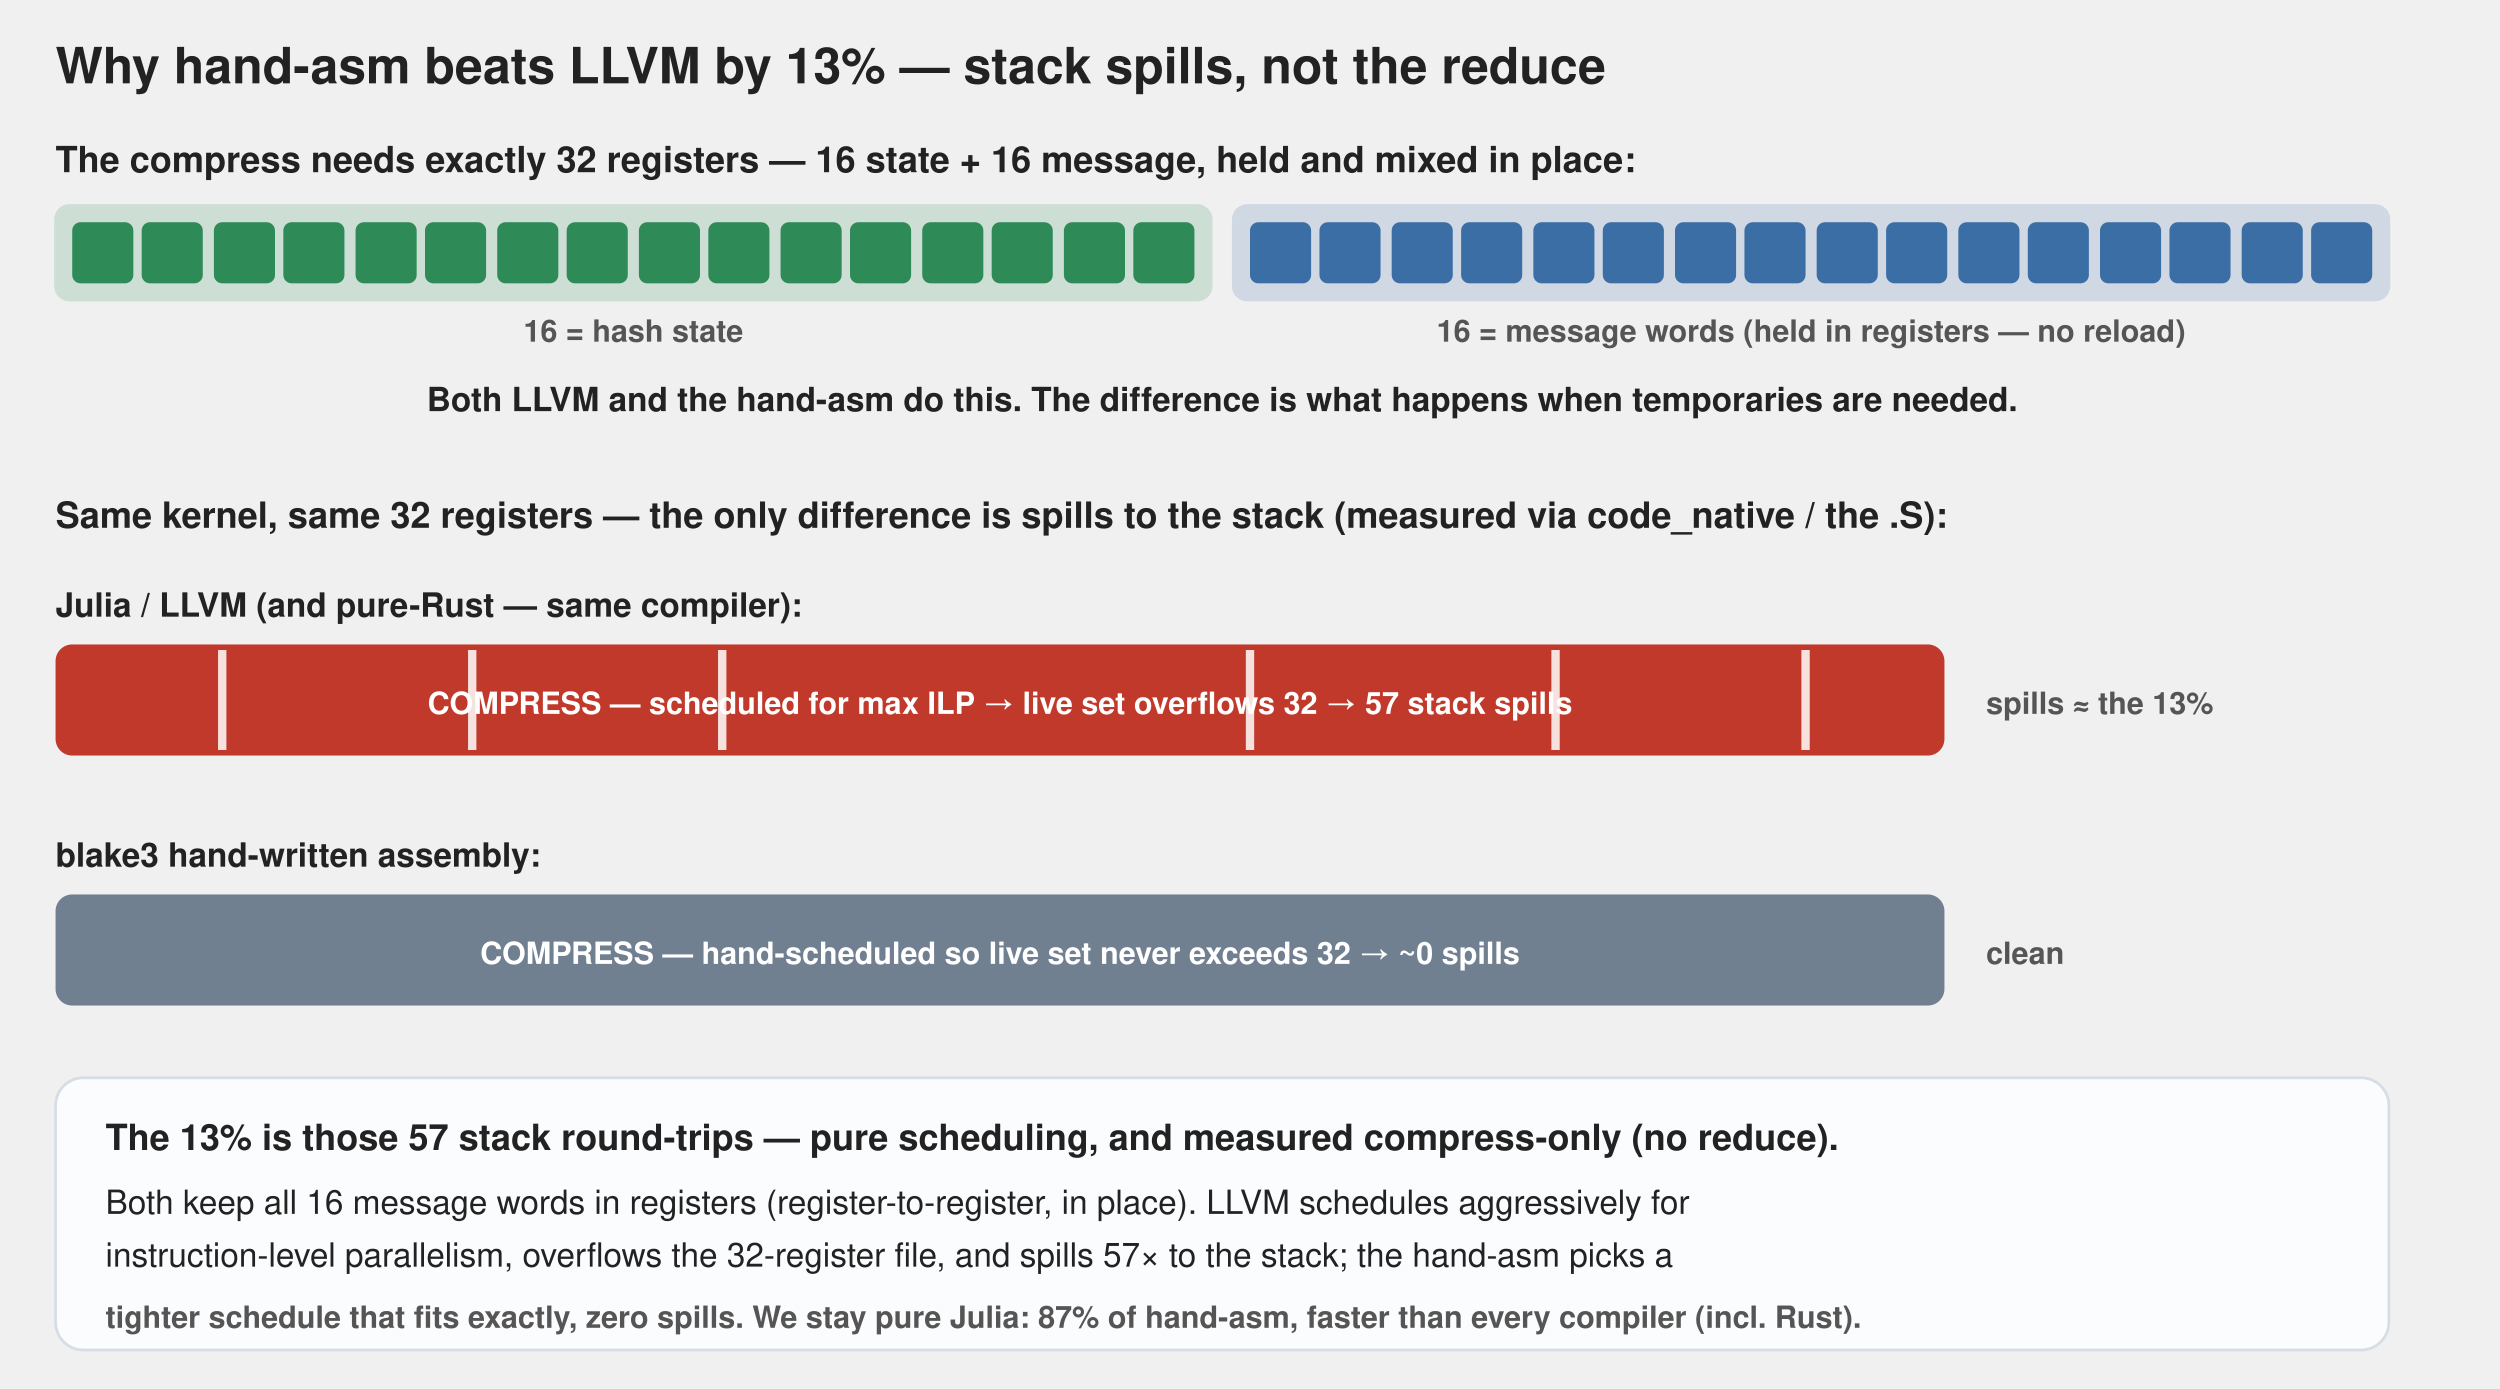
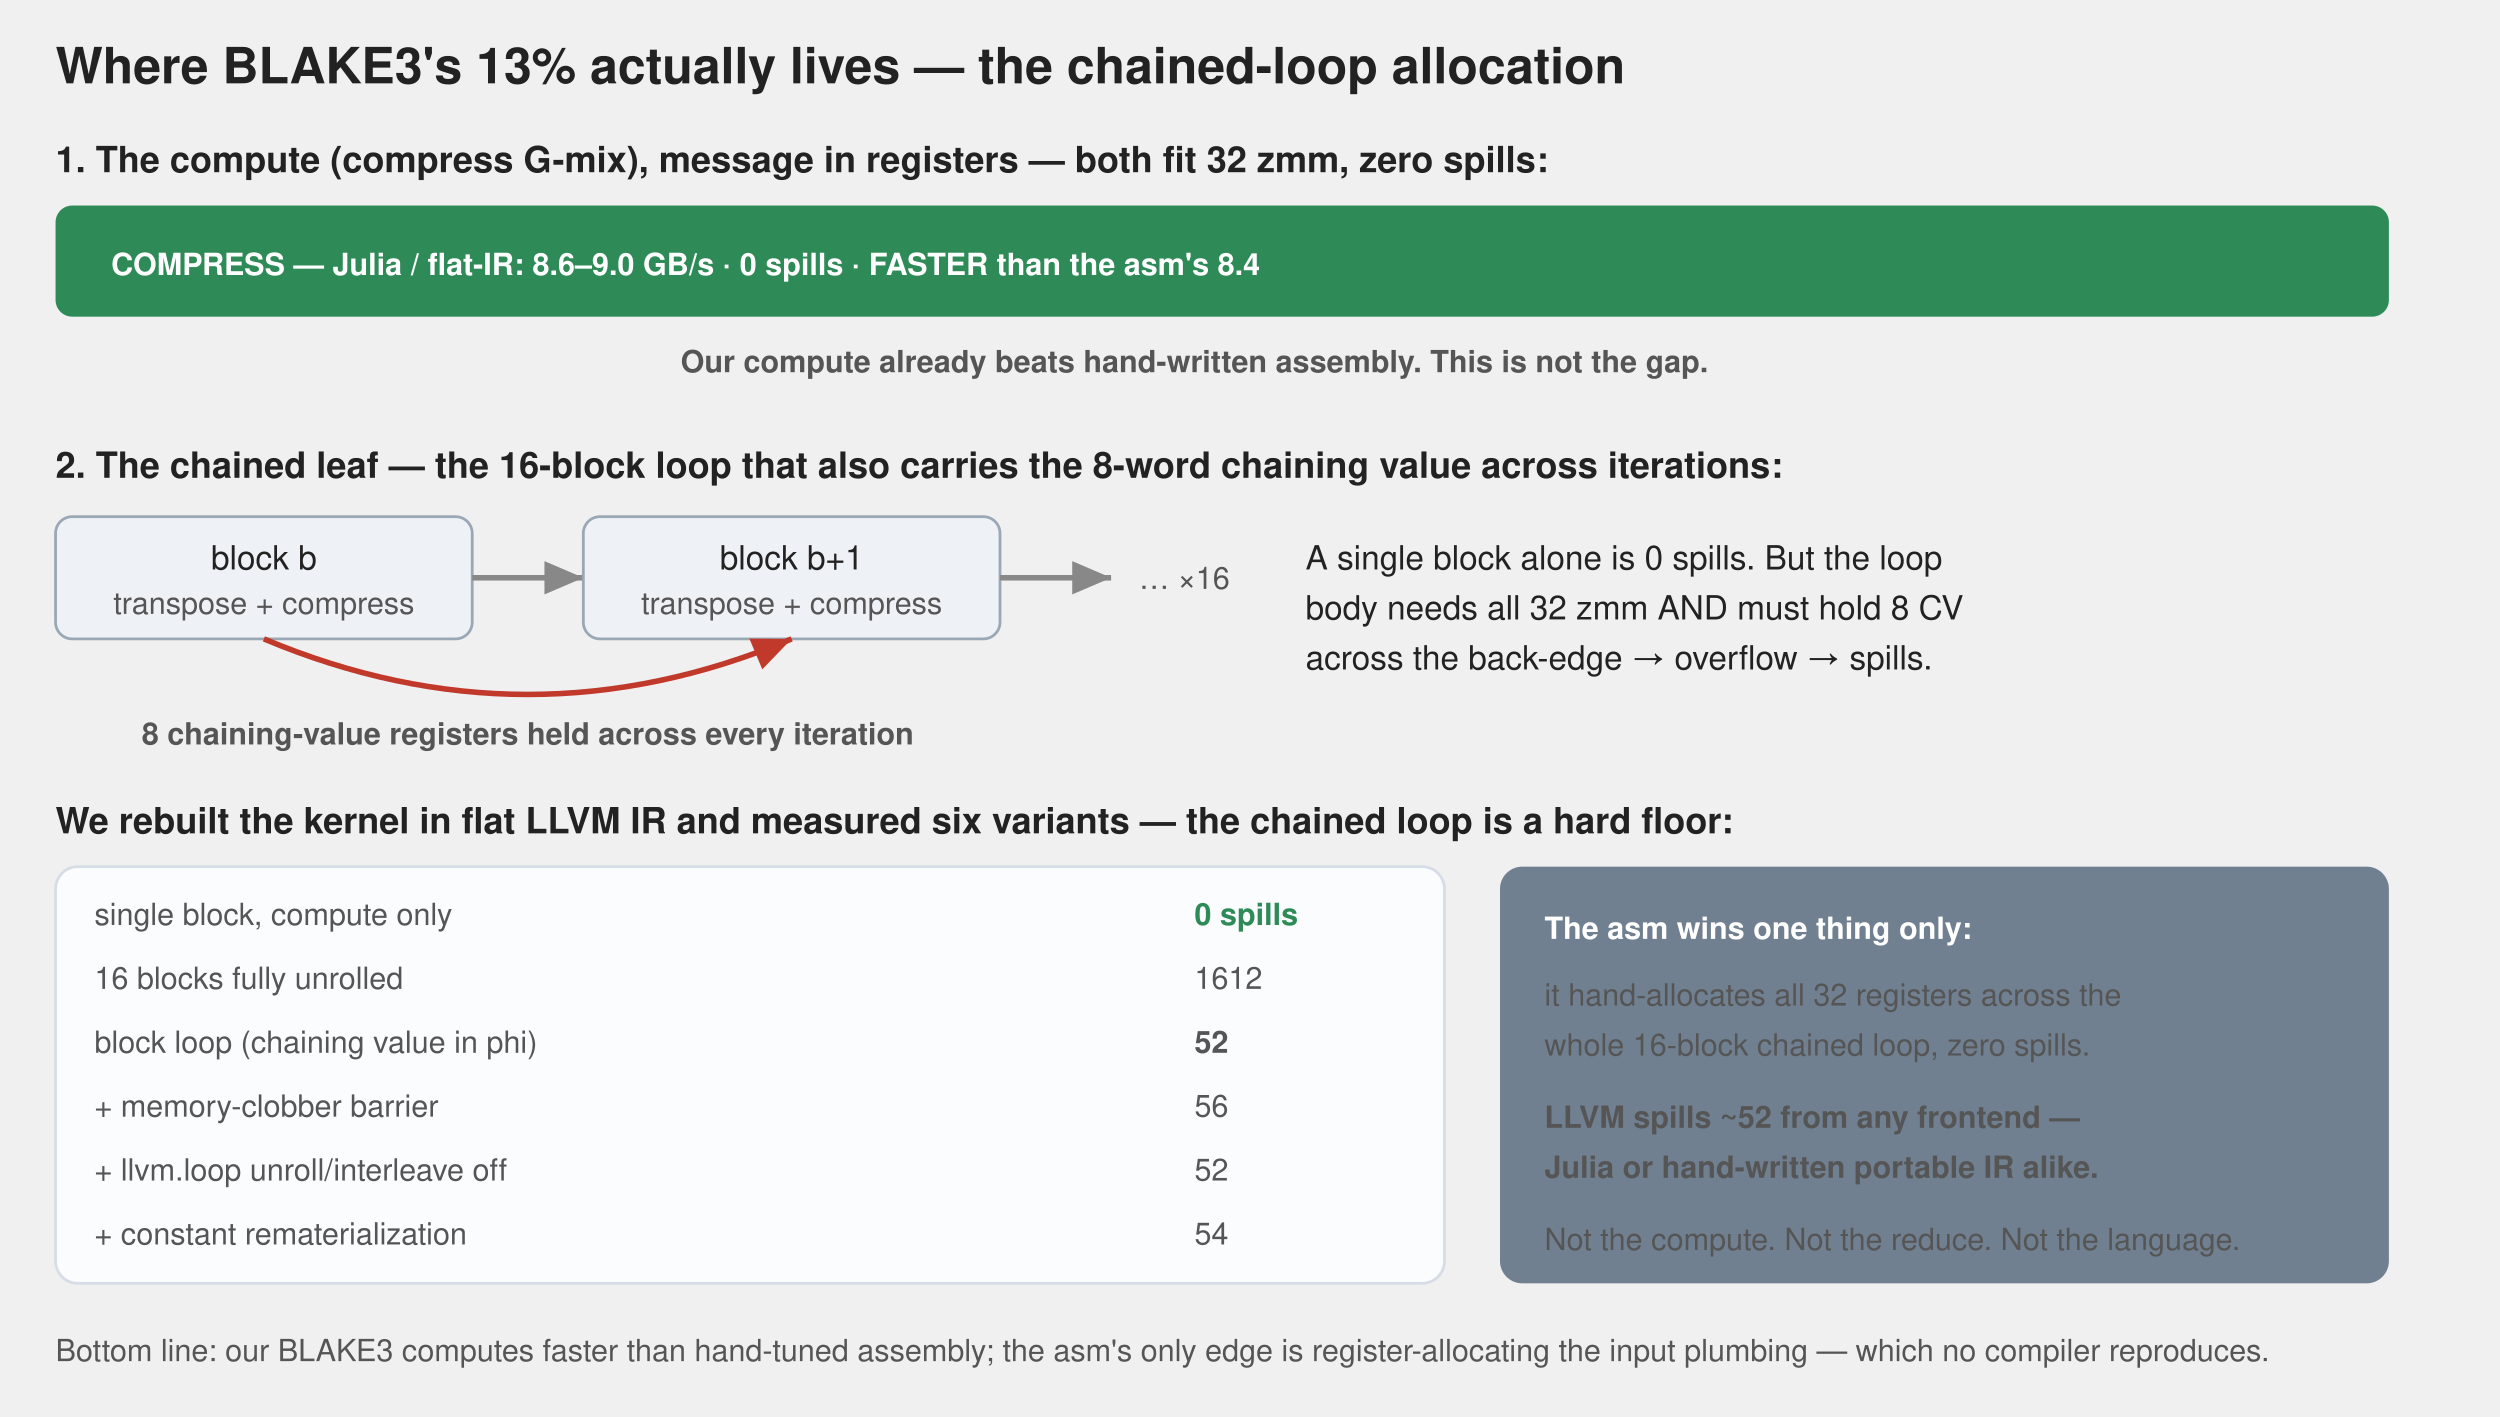
- <svg xmlns="http://www.w3.org/2000/svg" width="900" height="500" font-family="-apple-system,Segoe UI,Helvetica,Arial,sans-serif">
+ <svg xmlns="http://www.w3.org/2000/svg" width="900" height="510" font-family="-apple-system,Segoe UI,Helvetica,Arial,sans-serif">
  <style>
    .ttl{font-size:18px;font-weight:700;fill:#222}
    .h{font-size:13px;font-weight:700;fill:#222}
    .lbl{font-size:12px;fill:#222}
    .sub{font-size:11px;fill:#555}
    .tag{font-size:11px;font-weight:700;fill:#fff}
  </style>
-   <text x="20" y="30" class="ttl">Why hand-asm beats LLVM by 13% — stack spills, not the reduce</text>
-   <text x="20" y="62" class="h">The compress needs exactly 32 registers — 16 state + 16 message, held and mixed in place:</text>
+   <text x="20" y="30" class="ttl">Where BLAKE3's 13% actually lives — the chained-loop allocation</text>
+   <text x="20" y="62" class="h">1. The compute (compress G-mix), message in registers — both fit 32 zmm, zero spills:</text>
+   <rect x="20" y="74" width="840" height="40" rx="6" fill="#2e8b57" />
+   <text x="40" y="99" class="tag">COMPRESS — Julia / flat-IR: 8.6–9.0 GB/s   ·   0 spills   ·   FASTER than the asm's 8.4</text>
+   <text x="430" y="134" text-anchor="middle" class="sub" fill="#2e8b57" font-weight="700">Our compute already beats hand-written assembly. This is not the gap.</text>
+   <text x="20" y="172" class="h">2. The chained leaf — the 16-block loop that also carries the 8-word chaining value across iterations:</text>
  <g>
-     <rect x="20" y="74" width="416" height="34" rx="5" fill="#2e8b57" opacity="0.18" stroke="#2e8b57" />
-     <rect x="444" y="74" width="416" height="34" rx="5" fill="#3b6ea5" opacity="0.18" stroke="#3b6ea5" />
+     <rect x="20" y="186" width="150" height="44" rx="6" fill="#eef2f7" stroke="#9aa7b5" />
+     <text x="95" y="205" text-anchor="middle" class="lbl">block b</text>
+     <text x="95" y="221" text-anchor="middle" class="sub">transpose + compress</text>
+     <path d="M170 208 h40" stroke="#888" stroke-width="2" marker-end="url(#a)" />
+     <rect x="210" y="186" width="150" height="44" rx="6" fill="#eef2f7" stroke="#9aa7b5" />
+     <text x="285" y="205" text-anchor="middle" class="lbl">block b+1</text>
+     <text x="285" y="221" text-anchor="middle" class="sub">transpose + compress</text>
+     <path d="M360 208 h40" stroke="#888" stroke-width="2" marker-end="url(#a)" />
+     <text x="410" y="212" class="sub">… ×16</text>
+     <path d="M95 230 q95 40 190 0" stroke="#c0392b" stroke-width="2" fill="none" marker-end="url(#r)" />
+     <text x="190" y="268" text-anchor="middle" class="sub" fill="#c0392b" font-weight="700">8 chaining-value registers held across every iteration</text>
  </g>
-   <g>
-     <g>
-       <rect x="26" y="80" width="22" height="22" rx="3" fill="#2e8b57" />
-       <rect x="51" y="80" width="22" height="22" rx="3" fill="#2e8b57" />
-       <rect x="77" y="80" width="22" height="22" rx="3" fill="#2e8b57" />
-       <rect x="102" y="80" width="22" height="22" rx="3" fill="#2e8b57" />
-       <rect x="128" y="80" width="22" height="22" rx="3" fill="#2e8b57" />
-       <rect x="153" y="80" width="22" height="22" rx="3" fill="#2e8b57" />
-       <rect x="179" y="80" width="22" height="22" rx="3" fill="#2e8b57" />
-       <rect x="204" y="80" width="22" height="22" rx="3" fill="#2e8b57" />
-       <rect x="230" y="80" width="22" height="22" rx="3" fill="#2e8b57" />
-       <rect x="255" y="80" width="22" height="22" rx="3" fill="#2e8b57" />
-       <rect x="281" y="80" width="22" height="22" rx="3" fill="#2e8b57" />
-       <rect x="306" y="80" width="22" height="22" rx="3" fill="#2e8b57" />
-       <rect x="332" y="80" width="22" height="22" rx="3" fill="#2e8b57" />
-       <rect x="357" y="80" width="22" height="22" rx="3" fill="#2e8b57" />
-       <rect x="383" y="80" width="22" height="22" rx="3" fill="#2e8b57" />
-       <rect x="408" y="80" width="22" height="22" rx="3" fill="#2e8b57" />
-     </g>
-     <g>
-       <rect x="450" y="80" width="22" height="22" rx="3" fill="#3b6ea5" />
-       <rect x="475" y="80" width="22" height="22" rx="3" fill="#3b6ea5" />
-       <rect x="501" y="80" width="22" height="22" rx="3" fill="#3b6ea5" />
-       <rect x="526" y="80" width="22" height="22" rx="3" fill="#3b6ea5" />
-       <rect x="552" y="80" width="22" height="22" rx="3" fill="#3b6ea5" />
-       <rect x="577" y="80" width="22" height="22" rx="3" fill="#3b6ea5" />
-       <rect x="603" y="80" width="22" height="22" rx="3" fill="#3b6ea5" />
-       <rect x="628" y="80" width="22" height="22" rx="3" fill="#3b6ea5" />
-       <rect x="654" y="80" width="22" height="22" rx="3" fill="#3b6ea5" />
-       <rect x="679" y="80" width="22" height="22" rx="3" fill="#3b6ea5" />
-       <rect x="705" y="80" width="22" height="22" rx="3" fill="#3b6ea5" />
-       <rect x="730" y="80" width="22" height="22" rx="3" fill="#3b6ea5" />
-       <rect x="756" y="80" width="22" height="22" rx="3" fill="#3b6ea5" />
-       <rect x="781" y="80" width="22" height="22" rx="3" fill="#3b6ea5" />
-       <rect x="807" y="80" width="22" height="22" rx="3" fill="#3b6ea5" />
-       <rect x="832" y="80" width="22" height="22" rx="3" fill="#3b6ea5" />
-     </g>
+   <text x="470" y="205" class="lbl">A single block alone is 0 spills. But the loop</text>
+   <text x="470" y="223" class="lbl">body needs all 32 zmm AND must hold 8 CV</text>
+   <text x="470" y="241" class="lbl">across the back-edge → overflow → spills.</text>
+   <text x="20" y="300" class="h">We rebuilt the kernel in flat LLVM IR and measured six variants — the chained loop is a hard floor:</text>
+   <g class="sub" fill="#222">
+     <rect x="20" y="312" width="500" height="150" rx="8" fill="#fbfcfe" stroke="#d6dde6" />
+     <text x="34" y="333">single block, compute only</text>
+     <text x="430" y="333" font-weight="700" fill="#2e8b57">0 spills</text>
+     <text x="34" y="356">16 blocks fully unrolled</text>
+     <text x="430" y="356">1612</text>
+     <text x="34" y="379">block loop (chaining value in phi)</text>
+     <text x="430" y="379" font-weight="700">52</text>
+     <text x="34" y="402">  + memory-clobber barrier</text>
+     <text x="430" y="402">56</text>
+     <text x="34" y="425">  + llvm.loop unroll/interleave off</text>
+     <text x="430" y="425">52</text>
+     <text x="34" y="448">  + constant rematerialization</text>
+     <text x="430" y="448">54</text>
  </g>
-   <text x="228" y="123" text-anchor="middle" class="sub" fill="#2e8b57" font-weight="700">16 = hash state</text>
-   <text x="652" y="123" text-anchor="middle" class="sub" fill="#3b6ea5" font-weight="700">16 = message words (held in registers — no reload)</text>
-   <text x="440" y="148" text-anchor="middle" class="lbl" font-weight="700">Both LLVM and the hand-asm do this. The difference is what happens when temporaries are needed.</text>
-   <text x="20" y="190" class="h">Same kernel, same 32 registers — the only difference is spills to the stack (measured via code_native / the .S):</text>
-   <text x="20" y="222" class="lbl" font-weight="700">Julia / LLVM  (and pure-Rust — same compiler):</text>
-   <rect x="20" y="232" width="680" height="40" rx="6" fill="#c0392b" />
-   <text x="360" y="257" text-anchor="middle" class="tag">COMPRESS — scheduled for max ILP → live set overflows 32 → 57 stack spills</text>
-   <g stroke="#fff" stroke-width="3" opacity="0.85">
-     <line x1="80" y1="234" x2="80" y2="270" />
-     <line x1="170" y1="234" x2="170" y2="270" />
-     <line x1="260" y1="234" x2="260" y2="270" />
-     <line x1="450" y1="234" x2="450" y2="270" />
-     <line x1="560" y1="234" x2="560" y2="270" />
-     <line x1="650" y1="234" x2="650" y2="270" />
-   </g>
-   <text x="715" y="257" class="sub" fill="#c0392b" font-weight="700">spills ≈ the 13%</text>
-   <text x="20" y="312" class="lbl" font-weight="700">blake3 hand-written assembly:</text>
-   <rect x="20" y="322" width="680" height="40" rx="6" fill="#708090" />
-   <text x="360" y="347" text-anchor="middle" class="tag">COMPRESS — hand-scheduled so live set never exceeds 32 → ~0 spills</text>
-   <text x="715" y="347" class="sub" fill="#708090" font-weight="700">clean</text>
-   <rect x="20" y="388" width="840" height="98" rx="10" fill="#fbfcfe" stroke="#d6dde6" />
-   <text x="38" y="414" class="h">The 13% is those 57 stack round-trips — pure scheduling, and measured compress-only (no reduce).</text>
-   <text x="38" y="437" class="lbl">Both keep all 16 message words in registers (register-to-register, in place). LLVM schedules aggressively for</text>
-   <text x="38" y="456" class="lbl">instruction-level parallelism, overflows the 32-register file, and spills 57× to the stack; the hand-asm picks a</text>
-   <text x="38" y="478" class="sub" fill="#2e8b57" font-weight="700">tighter schedule that fits exactly, zero spills. We stay pure Julia: 87% of hand-asm, faster than every compiler (incl. Rust).</text>
+   <rect x="540" y="312" width="320" height="150" rx="8" fill="#708090" />
+   <text x="556" y="338" class="tag" font-size="12">The asm wins one thing only:</text>
+   <text x="556" y="362" fill="#eef2f7" class="sub">it hand-allocates all 32 registers across the</text>
+   <text x="556" y="380" fill="#eef2f7" class="sub">whole 16-block chained loop, zero spills.</text>
+   <text x="556" y="406" fill="#fff" class="sub" font-weight="700">LLVM spills ~52 from any frontend —</text>
+   <text x="556" y="424" fill="#fff" class="sub" font-weight="700">Julia or hand-written portable IR alike.</text>
+   <text x="556" y="450" fill="#cdd6df" class="sub">Not the compute. Not the reduce. Not the language.</text>
+   <text x="20" y="490" class="sub" fill="#555">Bottom line: our BLAKE3 computes faster than hand-tuned assembly; the asm's only edge is register-allocating the input plumbing — which no compiler reproduces.</text>
+   <defs>
+     <marker id="a" markerWidth="9" markerHeight="9" refX="7" refY="3" orient="auto">
+       <path d="M0 0 L7 3 L0 6 z" fill="#888" />
+     </marker>
+     <marker id="r" markerWidth="9" markerHeight="9" refX="7" refY="3" orient="auto">
+       <path d="M0 0 L7 3 L0 6 z" fill="#c0392b" />
+     </marker>
+   </defs>
</svg>
